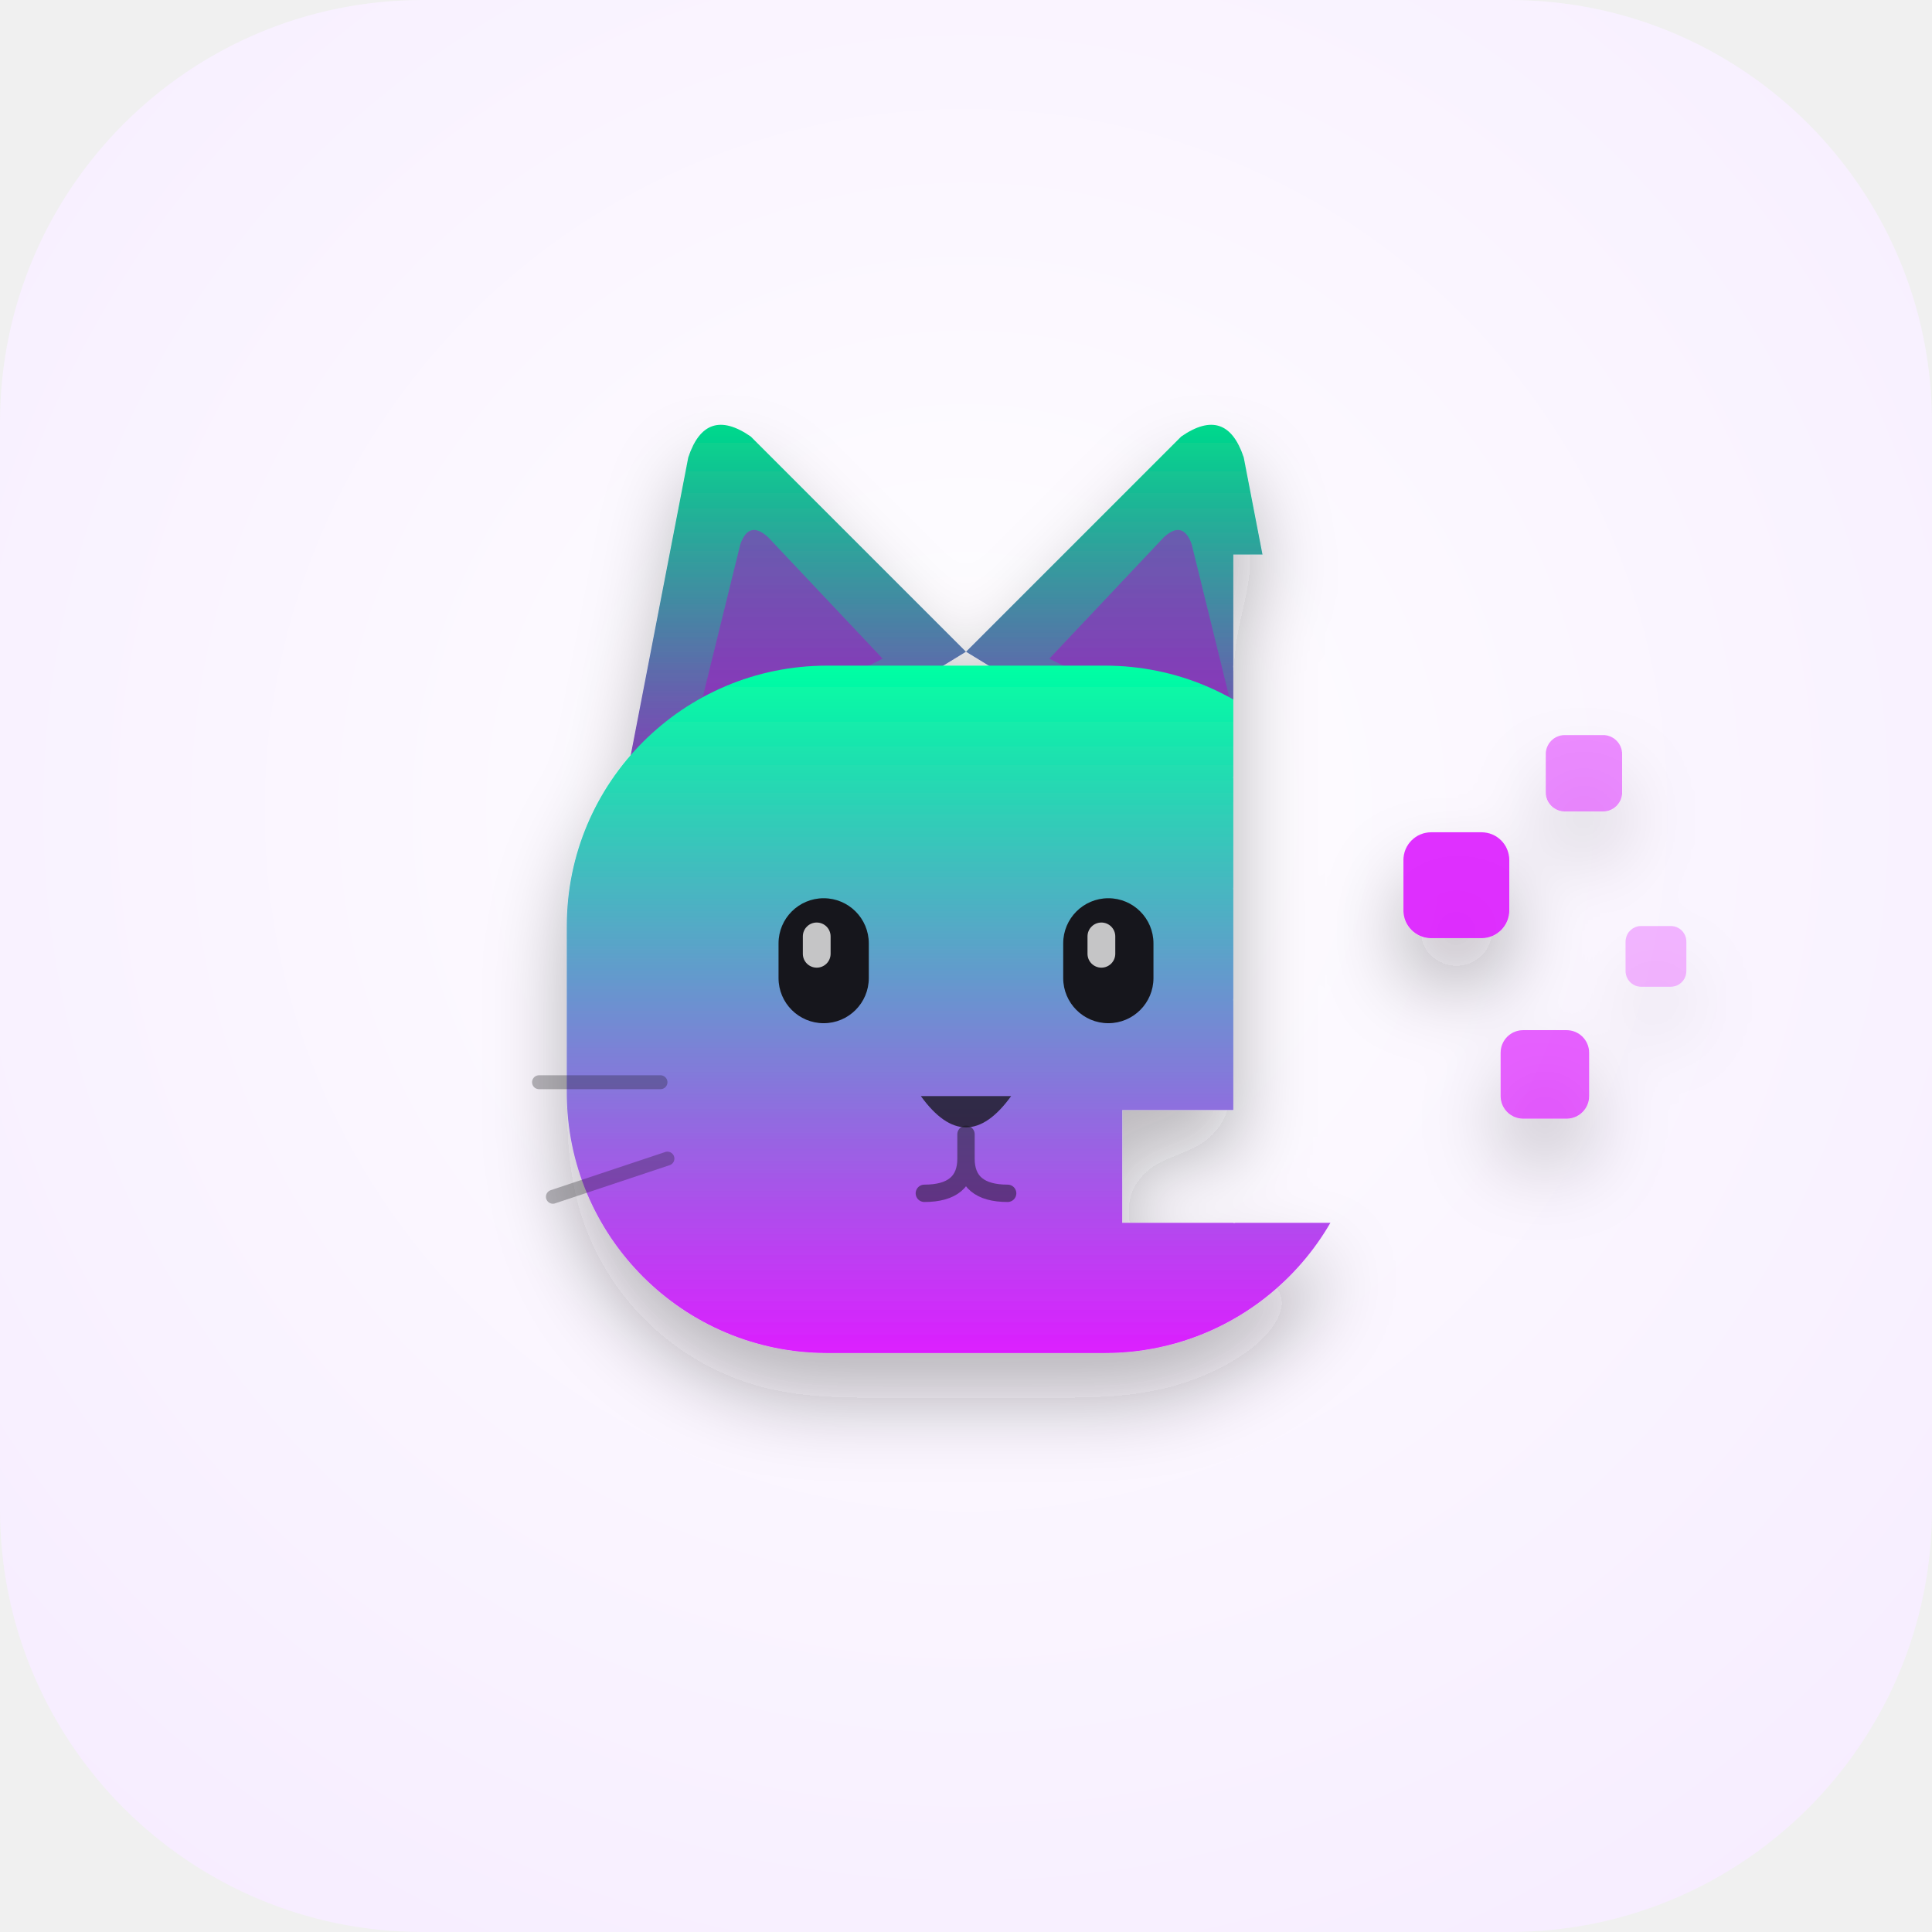
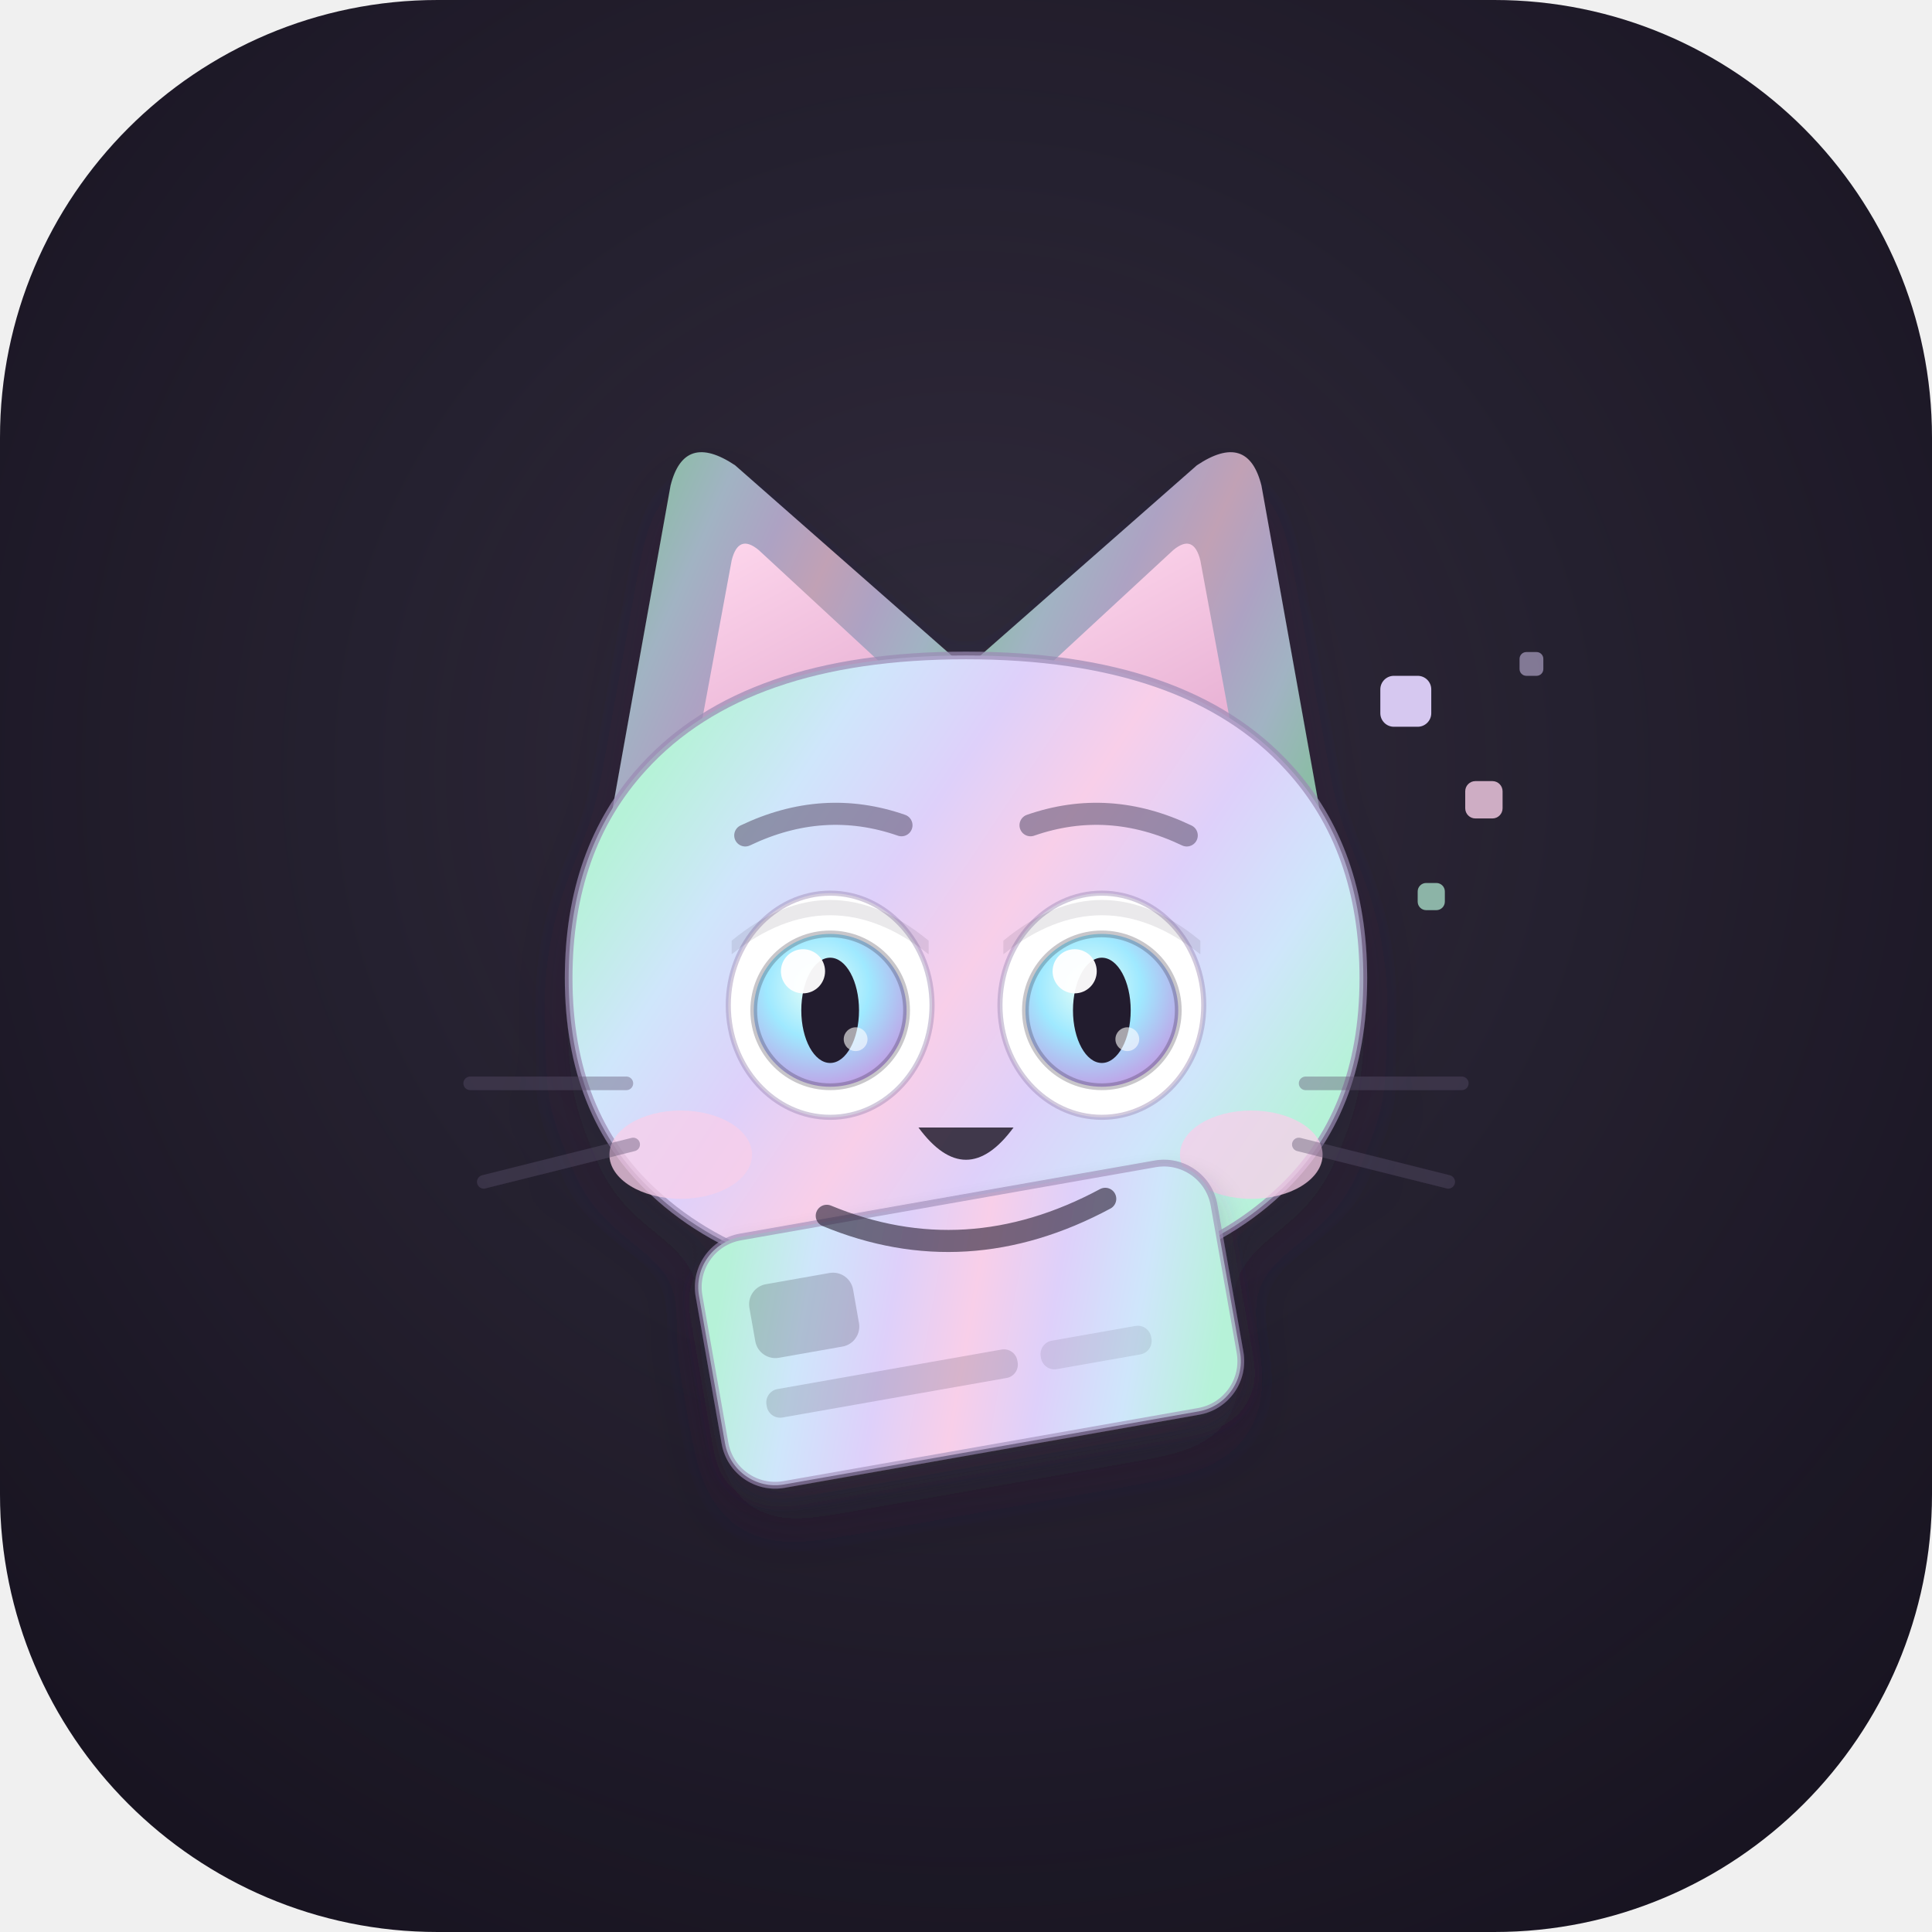
<svg xmlns="http://www.w3.org/2000/svg" viewBox="0 0 1024 1024" width="1024" height="1024">
  <defs>
-     <linearGradient id="headf" x1="0" y1="0" x2="0" y2="1">
-       <stop offset="0" stop-color="#00FFA3" />
-       <stop offset="1" stop-color="#DC1FFF" />
+     <linearGradient id="coat" x1="0.059" y1="0.265" x2="0.941" y2="0.735">
+       <stop offset="0%" stop-color="#b6f2d8" />
+       <stop offset="17%" stop-color="#cfe6fb" />
+       <stop offset="34%" stop-color="#ded0fa" />
+       <stop offset="50%" stop-color="#f8cfe9" />
+       <stop offset="66%" stop-color="#ded0fa" />
+       <stop offset="83%" stop-color="#cfe6fb" />
+       <stop offset="100%" stop-color="#b6f2d8" />
    </linearGradient>
-     <linearGradient id="earf" x1="0" y1="0" x2="0" y2="1">
-       <stop offset="0" stop-color="#00D98C" />
-       <stop offset="1" stop-color="#A812C4" />
+     <linearGradient id="coatDeep" x1="0.059" y1="0.265" x2="0.941" y2="0.735">
+       <stop offset="0%" stop-color="#8dbca8" />
+       <stop offset="17%" stop-color="#a1b3c3" />
+       <stop offset="34%" stop-color="#ada2c3" />
+       <stop offset="50%" stop-color="#c1a1b5" />
+       <stop offset="66%" stop-color="#ada2c3" />
+       <stop offset="83%" stop-color="#a1b3c3" />
+       <stop offset="100%" stop-color="#8dbca8" />
    </linearGradient>
-     <filter id="shf" x="-40%" y="-40%" width="180%" height="190%">
-       <feDropShadow dx="0" dy="26" stdDeviation="22" flood-color="#16161C" flood-opacity="0.3" />
+     <linearGradient id="card" x1="0.008" y1="0.413" x2="0.992" y2="0.587">
+       <stop offset="0%" stop-color="#b6f2d8" />
+       <stop offset="17%" stop-color="#cfe6fb" />
+       <stop offset="34%" stop-color="#ded0fa" />
+       <stop offset="50%" stop-color="#f8cfe9" />
+       <stop offset="66%" stop-color="#ded0fa" />
+       <stop offset="83%" stop-color="#cfe6fb" />
+       <stop offset="100%" stop-color="#b6f2d8" />
+     </linearGradient>
+     <linearGradient id="iris" x1="0.000" y1="0.500" x2="1.000" y2="0.500">
+       <stop offset="0%" stop-color="#b6f2d8" />
+       <stop offset="17%" stop-color="#cfe6fb" />
+       <stop offset="34%" stop-color="#ded0fa" />
+       <stop offset="50%" stop-color="#f8cfe9" />
+       <stop offset="66%" stop-color="#ded0fa" />
+       <stop offset="83%" stop-color="#cfe6fb" />
+       <stop offset="100%" stop-color="#b6f2d8" />
+     </linearGradient>
+     <radialGradient id="irisR" cx="0.42" cy="0.35" r="0.75">
+       <stop offset="0" stop-color="#eafff6" />
+       <stop offset="0.45" stop-color="#9fe9ff" />
+       <stop offset="1" stop-color="#c88fe0" />
+     </radialGradient>
+     <linearGradient id="innerEar" x1="0" y1="0" x2="0.4" y2="1">
+       <stop offset="0" stop-color="#ffd9ee" />
+       <stop offset="1" stop-color="#e3a9cf" />
+     </linearGradient>
+     <filter id="soft" x="-40%" y="-40%" width="180%" height="190%">
+       <feDropShadow dx="0" dy="20" stdDeviation="20" flood-color="#3B2F4A" flood-opacity="0.20" />
    </filter>
-     <radialGradient id="bgf" cx="0.5" cy="0.42" r="0.72">
-       <stop offset="0" stop-color="#FFFFFF" />
-       <stop offset="1" stop-color="#F6ECFF" />
+     <filter id="softS" x="-60%" y="-60%" width="220%" height="220%">
+       <feDropShadow dx="0" dy="8" stdDeviation="8" flood-color="#3B2F4A" flood-opacity="0.24" />
+     </filter>
+     <radialGradient id="tileGlow" cx="0.5" cy="0.4" r="0.7">
+       <stop offset="0" stop-color="#ded0fa" stop-opacity="0.13" />
+       <stop offset="1" stop-color="#ded0fa" stop-opacity="0" />
    </radialGradient>
  </defs>
-   <rect width="1024" height="1024" rx="224" fill="url(#bgf)" />
-   <g transform="translate(512,500) scale(0.92) translate(-512,-512)">
-     <mask id="cmf">
-       <rect x="222" y="152" width="860" height="656" fill="#fff" />
-       <rect x="666" y="288" width="65" height="65" fill="#000" />
-       <rect x="730" y="288" width="65" height="65" fill="#000" />
-       <rect x="794" y="288" width="65" height="65" fill="#000" />
-       <rect x="858" y="288" width="65" height="65" fill="#000" />
-       <rect x="666" y="352" width="65" height="65" fill="#000" />
-       <rect x="730" y="352" width="65" height="65" fill="#000" />
-       <rect x="794" y="352" width="65" height="65" fill="#000" />
-       <rect x="858" y="352" width="65" height="65" fill="#000" />
-       <rect x="666" y="416" width="65" height="65" fill="#000" />
-       <rect x="730" y="416" width="65" height="65" fill="#000" />
-       <rect x="794" y="416" width="65" height="65" fill="#000" />
-       <rect x="858" y="416" width="65" height="65" fill="#000" />
-       <rect x="666" y="480" width="65" height="65" fill="#000" />
-       <rect x="730" y="480" width="65" height="65" fill="#000" />
-       <rect x="794" y="480" width="65" height="65" fill="#000" />
-       <rect x="858" y="480" width="65" height="65" fill="#000" />
-       <rect x="666" y="544" width="65" height="65" fill="#000" />
-       <rect x="730" y="544" width="65" height="65" fill="#000" />
-       <rect x="794" y="544" width="65" height="65" fill="#000" />
-       <rect x="858" y="544" width="65" height="65" fill="#000" />
-       <rect x="602" y="608" width="65" height="65" fill="#000" />
-       <rect x="666" y="608" width="65" height="65" fill="#000" />
-       <rect x="730" y="608" width="65" height="65" fill="#000" />
-       <rect x="794" y="608" width="65" height="65" fill="#000" />
-       <rect x="858" y="608" width="65" height="65" fill="#000" />
-       <rect x="730" y="672" width="65" height="65" fill="#000" />
-       <rect x="794" y="672" width="65" height="65" fill="#000" />
-       <rect x="858" y="672" width="65" height="65" fill="#000" />
-       <rect x="666" y="736" width="65" height="65" fill="#000" />
-       <rect x="730" y="736" width="65" height="65" fill="#000" />
-       <rect x="794" y="736" width="65" height="65" fill="#000" />
-       <rect x="858" y="736" width="65" height="65" fill="#000" />
-       <rect x="666" y="800" width="65" height="65" fill="#000" />
-       <rect x="730" y="800" width="65" height="65" fill="#000" />
-       <rect x="794" y="800" width="65" height="65" fill="#000" />
-       <rect x="858" y="800" width="65" height="65" fill="#000" />
-     </mask>
-     <g filter="url(#shf)">
-       <g mask="url(#cmf)">
-         <path d="M306 470 L352 232 Q362 202 388 220 L512 344 Z" fill="url(#earf)" />
-         <path d="M718 470 L672 232 Q662 202 636 220 L512 344 Z" fill="url(#earf)" />
-         <path d="M352 404 L382 282 Q387 268 398 278 L464 348 Z" fill="#A812C4" opacity="0.5" />
-         <path d="M672 404 L642 282 Q637 268 626 278 L560 348 Z" fill="#A812C4" opacity="0.5" />
-         <rect x="282" y="352" width="460" height="396" rx="150" fill="url(#headf)" />
+   <rect width="1024" height="1024" rx="232" fill="#171320" />
+   <rect width="1024" height="1024" rx="232" fill="url(#tileGlow)" />
+   <g transform="translate(512,522) scale(0.90) translate(-512,-512)">
+     <g filter="url(#soft)">
+       <path d="M296 452 L338 218 Q346 186 376 206 L508 322 Z" fill="url(#coatDeep)" />
+       <path d="M728 452 L686 218 Q678 186 648 206 L516 322 Z" fill="url(#coatDeep)" />
+       <path d="M344 424 L374 262 Q378 246 390 256 L470 330 Z" fill="url(#innerEar)" />
+       <path d="M680 424 L650 262 Q646 246 634 256 L554 330 Z" fill="url(#innerEar)" />
+       <path d="M512 318 q130 0 190 66 q44 48 44 124 q0 80 -50 126            q-62 58 -184 58 q-122 0 -184 -58 q-50 -46 -50 -126            q0 -76 44 -124 q60 -66 190 -66 Z" fill="url(#coat)" stroke="#9B8BB4" stroke-width="4.5" stroke-opacity="0.7" />
+       <path d="M382 424 q46 -22 92 -6" stroke="#5A4E6B" stroke-width="13" stroke-linecap="round" fill="none" opacity="0.55" />
+       <path d="M642 424 q-46 -22 -92 -6" stroke="#5A4E6B" stroke-width="13" stroke-linecap="round" fill="none" opacity="0.55" />
+       <ellipse cx="432" cy="524" rx="60" ry="66" fill="#ffffff" />
+       <ellipse cx="432" cy="524" rx="60" ry="66" fill="none" stroke="#9B8BB4" stroke-width="3" stroke-opacity="0.45" />
+       <circle cx="432" cy="527" r="45" fill="url(#irisR)" />
+       <circle cx="432" cy="527" r="45" fill="none" stroke="#241D2E" stroke-width="4" stroke-opacity="0.25" />
+       <ellipse cx="432" cy="527" rx="17" ry="31" fill="#241D2E" />
+       <circle cx="416" cy="504" r="13" fill="#ffffff" opacity="0.95" />
+       <circle cx="447" cy="544" r="7" fill="#ffffff" opacity="0.6" />
+       <path d="M374 494 q58 -46 116 0 v-8 q-58 -48 -116 0 Z" fill="#241D2E" opacity="0.10" />
+       <ellipse cx="592" cy="524" rx="60" ry="66" fill="#ffffff" />
+       <ellipse cx="592" cy="524" rx="60" ry="66" fill="none" stroke="#9B8BB4" stroke-width="3" stroke-opacity="0.45" />
+       <circle cx="592" cy="527" r="45" fill="url(#irisR)" />
+       <circle cx="592" cy="527" r="45" fill="none" stroke="#241D2E" stroke-width="4" stroke-opacity="0.25" />
+       <ellipse cx="592" cy="527" rx="17" ry="31" fill="#241D2E" />
+       <circle cx="576" cy="504" r="13" fill="#ffffff" opacity="0.95" />
+       <circle cx="607" cy="544" r="7" fill="#ffffff" opacity="0.6" />
+       <path d="M534 494 q58 -46 116 0 v-8 q-58 -48 -116 0 Z" fill="#241D2E" opacity="0.10" />
+       <ellipse cx="344" cy="612" rx="42" ry="26" fill="#f8cfe9" opacity="0.75" />
+       <ellipse cx="680" cy="612" rx="42" ry="26" fill="#f8cfe9" opacity="0.75" />
+       <path d="M484 596 L540 596 Q512 634 484 596 Z" fill="#241D2E" opacity="0.85" />
+       <g stroke="#5A4E6B" stroke-width="8" stroke-linecap="round" opacity="0.40" fill="none">
+         <path d="M312 570 h-92" />
+         <path d="M316 606 l-88 22" />
+         <path d="M712 570 h92" />
+         <path d="M708 606 l88 22" />
      </g>
-       <rect x="764" y="448" width="61" height="61" rx="16" fill="#DC1FFF" opacity="0.9" />
-       <rect x="820" y="562" width="51" height="51" rx="13" fill="#DC1FFF" opacity="0.68" />
-       <rect x="846" y="392" width="44" height="44" rx="11" fill="#DC1FFF" opacity="0.5" />
-       <rect x="892" y="502" width="35" height="35" rx="9" fill="#DC1FFF" opacity="0.3" />
+       <g transform="rotate(-10 512 700)" filter="url(#softS)">
+         <rect x="358" y="638" width="308" height="148" rx="30" fill="url(#card)" stroke="#9B8BB4" stroke-width="4" stroke-opacity="0.6" />
+         <rect x="386" y="668" width="62" height="44" rx="12" fill="#241D2E" opacity="0.20" />
+         <rect x="386" y="730" width="150" height="17" rx="8" fill="#241D2E" opacity="0.16" />
+         <rect x="550" y="730" width="66" height="17" rx="8" fill="#241D2E" opacity="0.10" />
+       </g>
+       <path d="M430 648 q82 34 164 -10" stroke="#241D2E" stroke-width="13" stroke-linecap="round" fill="none" opacity="0.6" />
    </g>
-     <rect x="404" y="486" width="52" height="72" rx="26" fill="#16161C" />
-     <rect x="568" y="486" width="52" height="72" rx="26" fill="#16161C" />
-     <rect x="418" y="500" width="16" height="26" rx="8" fill="#ffffff" opacity="0.75" />
-     <rect x="582" y="500" width="16" height="26" rx="8" fill="#ffffff" opacity="0.75" />
-     <path d="M486 600 L538 600 Q512 636 486 600 Z" fill="#16161C" opacity="0.78" />
-     <path d="M512 622 v14 q0 20 -24 20 M512 636 q0 20 24 20" stroke="#16161C" stroke-width="10" fill="none" stroke-linecap="round" opacity="0.5" />
-     <g stroke="#16161C" stroke-width="8" stroke-linecap="round" opacity="0.30">
-       <path d="M336 592 h-70" />
-       <path d="M340 636 l-66 22" />
-     </g>
+     <rect x="756" y="330" width="30" height="30" rx="8" fill="#ded0fa" opacity="0.95" />
+     <rect x="806" y="392" width="22" height="22" rx="6" fill="#f8cfe9" opacity="0.8" />
+     <rect x="778" y="452" width="16" height="16" rx="5" fill="#b6f2d8" opacity="0.7" />
+     <rect x="838" y="316" width="14" height="14" rx="4" fill="#ded0fa" opacity="0.5" />
  </g>
</svg>
